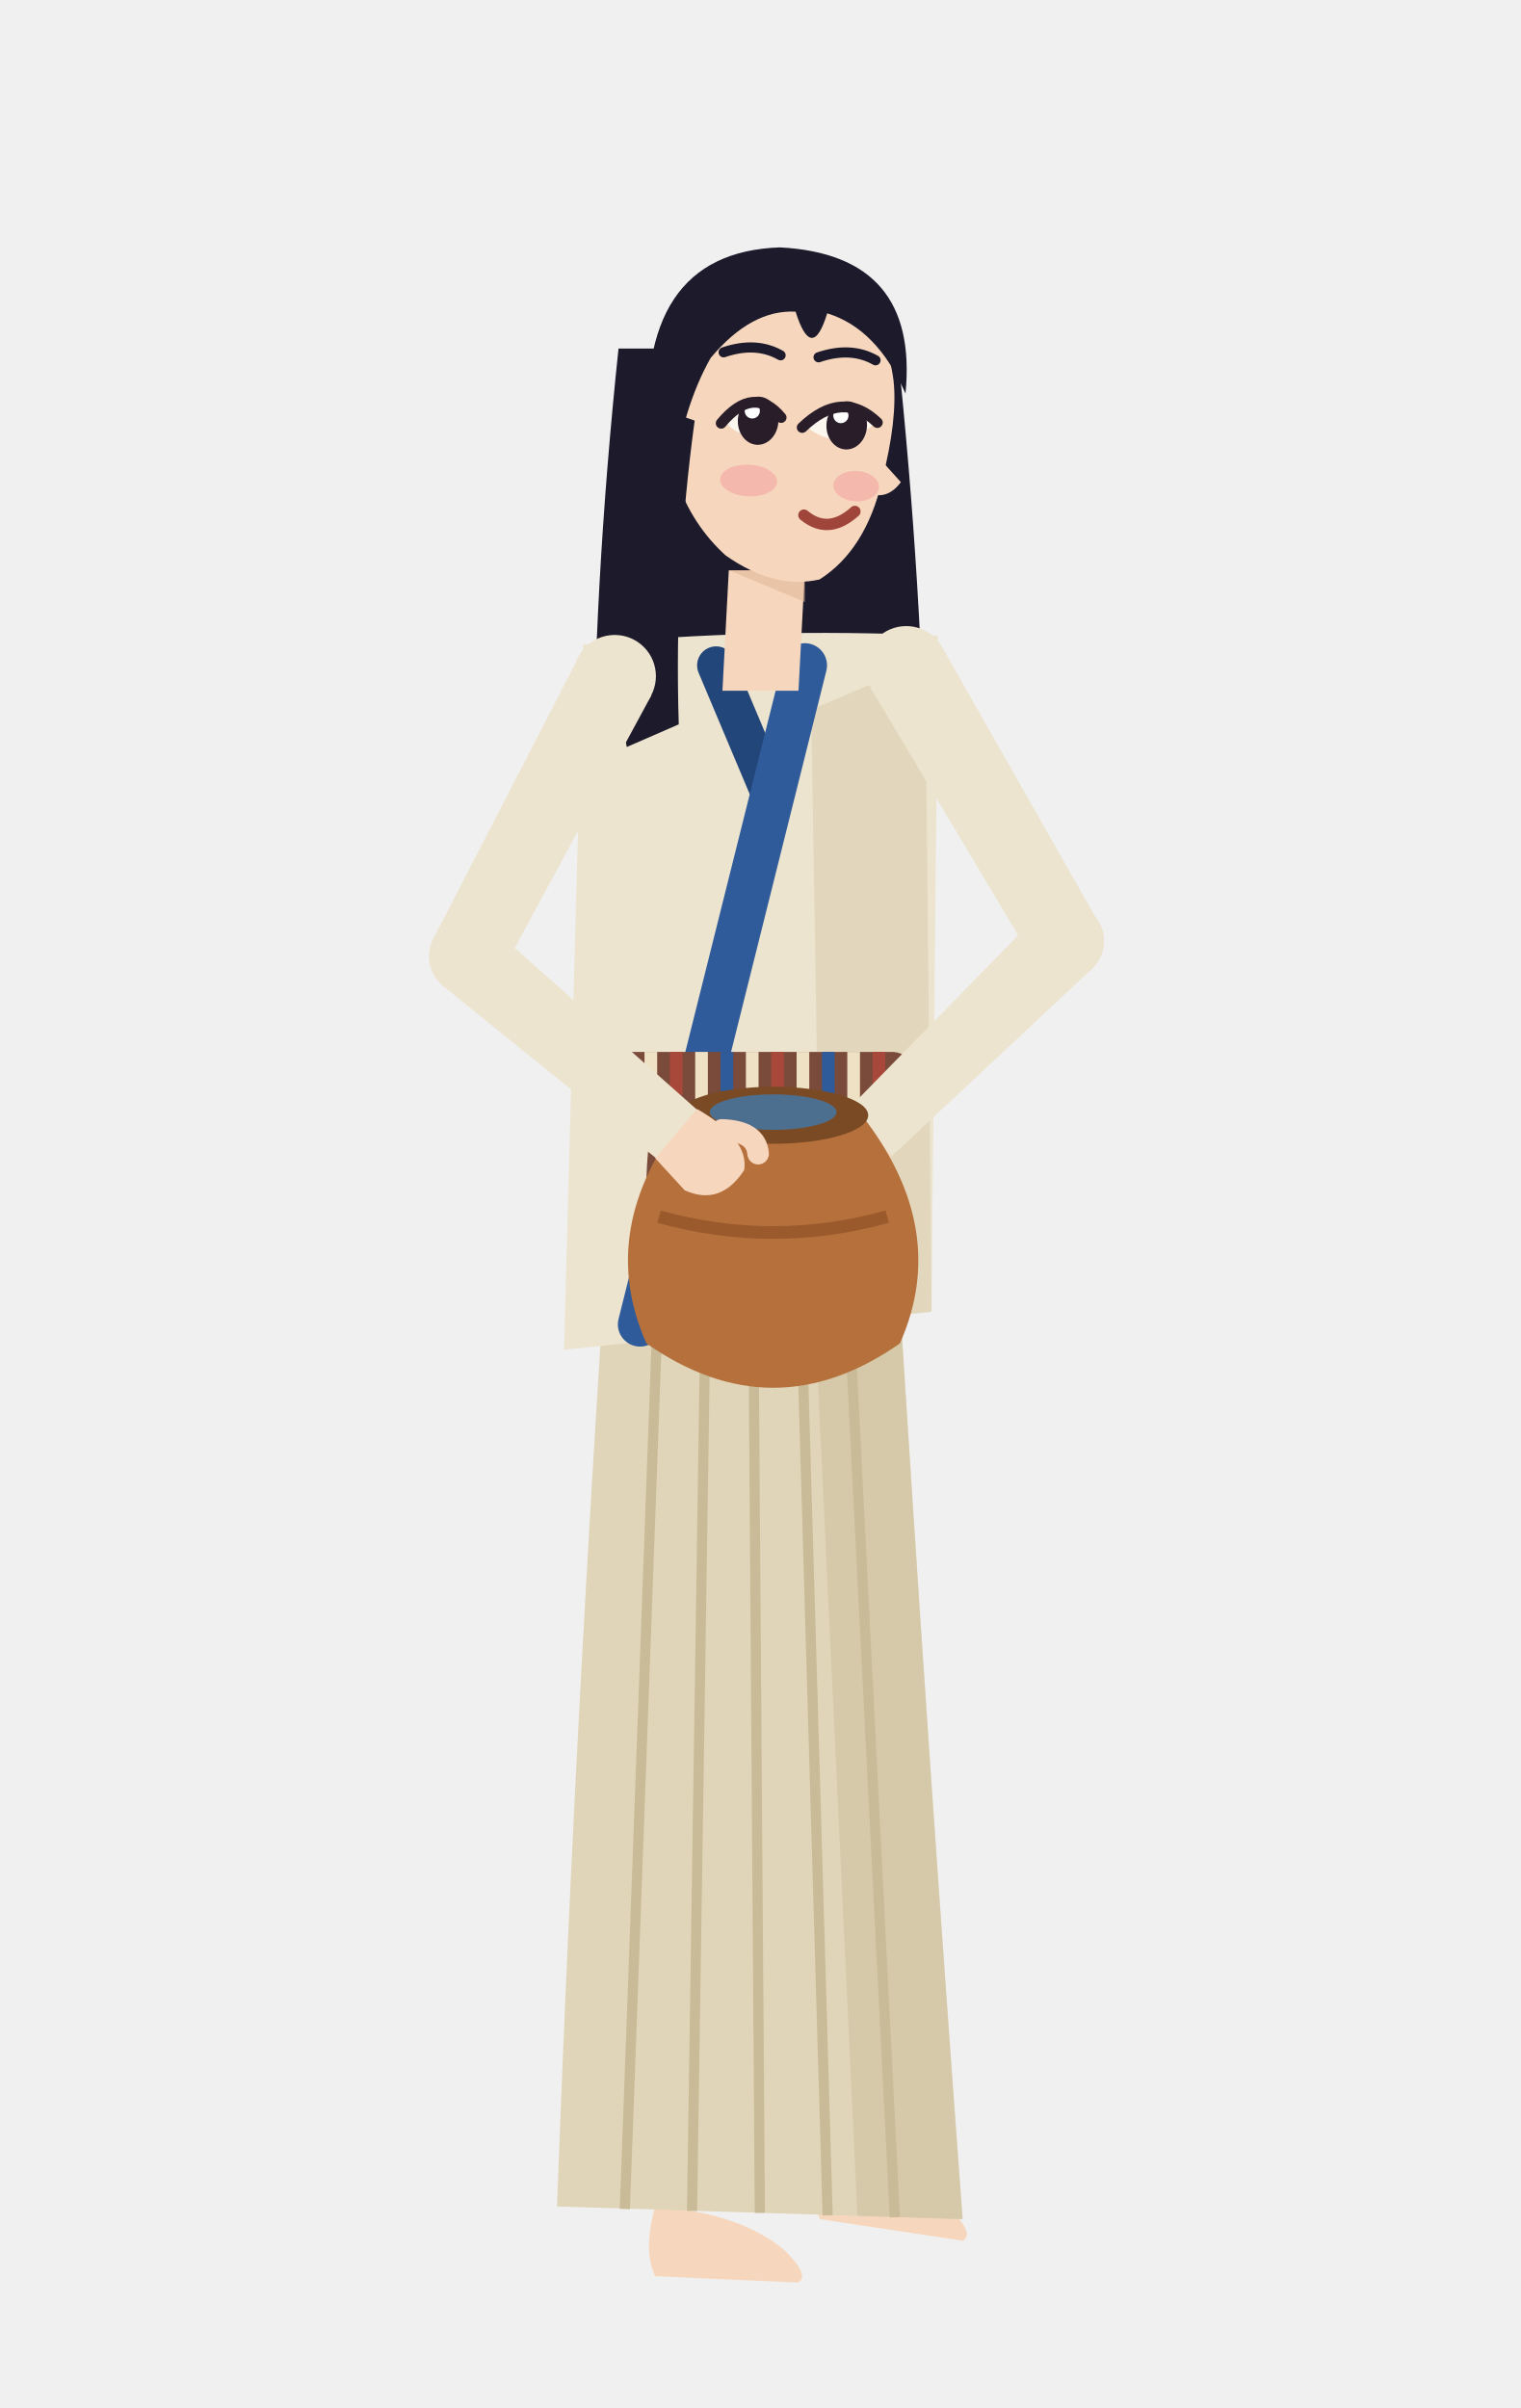
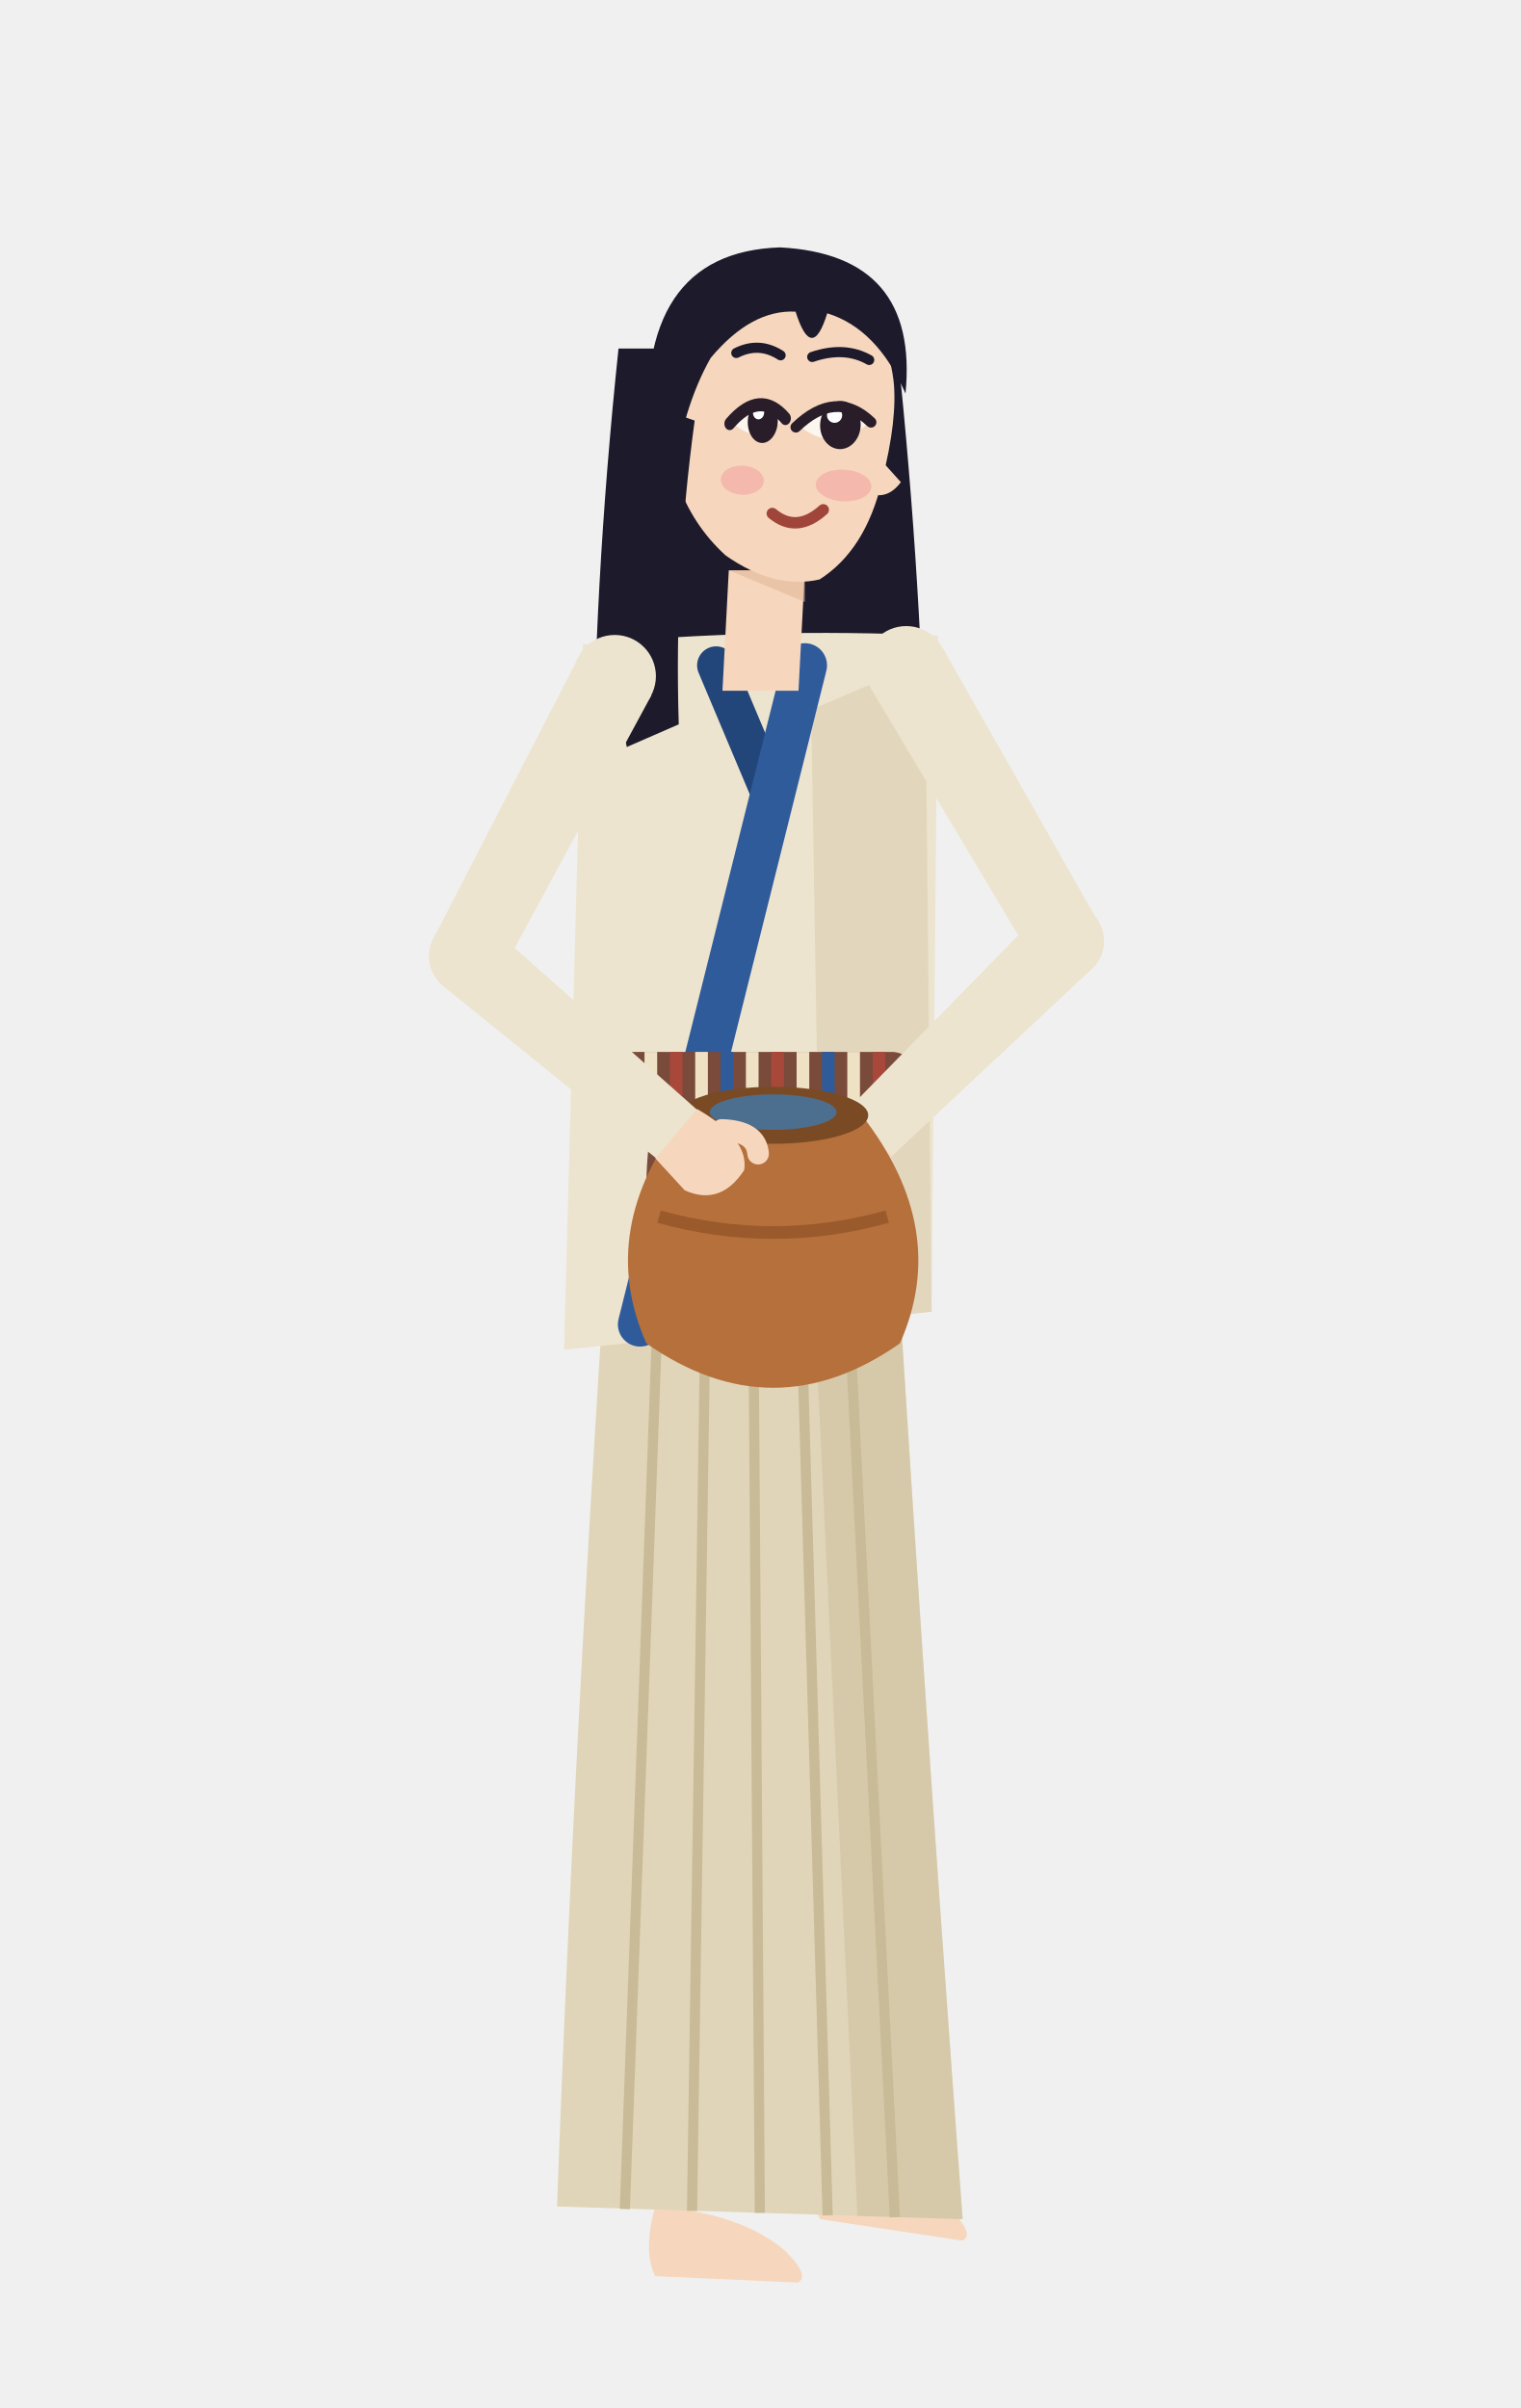
<svg xmlns="http://www.w3.org/2000/svg" width="240" height="380" viewBox="0 -20 240 380">
  <path d="M97.6 35 Q89.6 111 97.6 173 l6 -5 l5 7 l6 -6 l6 6 l6 -6 l6 6 l6 -5 l5 6 Q149.6 111 141.6 35 Z" fill="#1d1a2b" />
  <path d="M129.4 322.2 Q142.9 323.2 149.9 328.6 Q153.9 332.6 151.9 333.6 L129.4 330.2 Q127.4 326.2 129.4 322.2 Z" fill="#f6d7bd" />
  <path d="M103.4 328.2 Q116.9 329.2 123.9 335.2 Q127.9 339.2 125.9 340.2 L103.4 339.2 Q101.4 335.2 103.4 328.2 Z" fill="#f6d7bd" />
  <path d="M97.7 148 L139.7 148 Q145 237 151.9 330.2 Q119.9 329.2 87.9 328.2 Q91 243 97.7 148 Z" fill="#e0d5b8" />
  <path d="M104.7 162 L98.6 328.6" stroke="#c9bb97" stroke-width="1.6" />
  <path d="M111.7 162 L109.2 328.9" stroke="#c9bb97" stroke-width="1.6" />
  <path d="M118.7 162 L119.9 329.2" stroke="#c9bb97" stroke-width="1.6" />
  <path d="M125.7 162 L130.6 329.6" stroke="#c9bb97" stroke-width="1.6" />
  <path d="M132.7 162 L141.2 329.9" stroke="#c9bb97" stroke-width="1.6" />
  <path d="M126.7 148 L139.7 148 Q145 237 151.9 330.2 L135.3 329.7 Z" fill="#c9bb97" opacity=".45" />
  <path d="M92 81.7 Q120 79 148 80.3 L147 187 Q118 190 89 193 Z" fill="#ece4cf" />
  <path d="M128 92 L146 84.3 L147 187 L129.6 188.8 Z" fill="#d4c7a6" opacity=".45" />
  <path d="M113 85 L121 104" stroke="#22457a" stroke-width="6" stroke-linecap="round" />
  <path d="M127 85 L101 189" stroke="#2f5b9a" stroke-width="7" stroke-linecap="round" />
  <path d="M96.7 150 L140.7 150" stroke="#7a4a3a" stroke-width="8" stroke-linecap="round" />
  <rect x="97.7" y="146" width="2" height="8" fill="#2f5b9a" />
  <rect x="101.7" y="146" width="2" height="8" fill="#efe2c4" />
  <rect x="105.7" y="146" width="2" height="8" fill="#a8483a" />
  <rect x="109.7" y="146" width="2" height="8" fill="#efe2c4" />
  <rect x="113.7" y="146" width="2" height="8" fill="#2f5b9a" />
  <rect x="117.7" y="146" width="2" height="8" fill="#efe2c4" />
  <rect x="121.7" y="146" width="2" height="8" fill="#a8483a" />
  <rect x="125.7" y="146" width="2" height="8" fill="#efe2c4" />
  <rect x="129.7" y="146" width="2" height="8" fill="#2f5b9a" />
  <rect x="133.7" y="146" width="2" height="8" fill="#efe2c4" />
  <rect x="137.7" y="146" width="2" height="8" fill="#a8483a" />
  <path d="M104.7 154 q-3 14 0 24 M107.7 154 q3 12 8 18" stroke="#7a4a3a" stroke-width="2.4" fill="none" stroke-linecap="round" />
  <path d="M114 89 L115 70 L127 70 L126 89 Z" fill="#f6d7bd" />
  <path d="M115 70 L127 70 L127 75 Z" fill="#e3b898" opacity=".6" />
  <g transform="translate(121.6 47) rotate(3) scale(1 1)">
    <path d="M-17 -6 Q-17 12 -6 21 Q2 26 9 24 Q16 19 18 8 Q20 -2 19 -8 Q16 -24 0 -25 Q-17 -23 -17 -6 Z" fill="#f6d7bd" />
    <path d="M17 4 L21 8 Q19 11 16 10 Z" fill="#f6d7bd" />
-     <path d="M-7.2 0 Q-3 -6 1.2 -1 Q-3 4 -7.2 0 Z" fill="#fbf6ee" />
-     <ellipse cx="-2" cy="-.5" rx="3.2" ry="3.8" fill="#2a1d2a" />
-     <circle cx="-3" cy="-2" r="1.2" fill="#fff" />
-     <path d="M-7.8 .2 Q-3 -6.2 1.6 -1.2" stroke="#2a1d2a" stroke-width="1.7" fill="none" stroke-linecap="round" />
-     <path d="M5.6 0 Q11 -6 16.4 -1 Q11 4 5.6 0 Z" fill="#fbf6ee" />
-     <ellipse cx="12" cy="-.5" rx="3.2" ry="3.8" fill="#2a1d2a" />
-     <circle cx="11" cy="-2" r="1.2" fill="#fff" />
-     <path d="M5 .2 Q11 -6.2 16.8 -1.2" stroke="#2a1d2a" stroke-width="1.7" fill="none" stroke-linecap="round" />
-     <path d="M-8 -11 Q-3 -13 1 -11" stroke="#1d1a2b" stroke-width="1.6" fill="none" stroke-linecap="round" />
-     <path d="M7 -11 Q12 -13 16 -11" stroke="#1d1a2b" stroke-width="1.6" fill="none" stroke-linecap="round" />
-     <path d="M6 14 Q10 17 14 13" stroke="#a0453a" stroke-width="1.8" fill="none" stroke-linecap="round" />
-     <ellipse cx="-3" cy="9" rx="4.5" ry="2.5" fill="#f29c9c" opacity=".5" />
-     <ellipse cx="14" cy="9" rx="3.6" ry="2.4" fill="#f29c9c" opacity=".5" />
+     <g transform="translate(-2 0) scale(0.74 0.9)">
+       <path d="M-5.4 0 Q0 -6 5.4 -1 Q0 4 -5.4 0 Z" fill="#fbf6ee" />
+       <ellipse cx="1" cy="-.5" rx="3.2" ry="3.8" fill="#2a1d2a" />
+       <circle cx="0" cy="-2" r="1.2" fill="#fff" />
+       <path d="M-6 .2 Q0 -6.2 5.8 -1.2" stroke="#2a1d2a" stroke-width="2.3" fill="none" stroke-linecap="round" />
+     </g>
+     <g transform="translate(10 0) scale(1 1)">
+       <path d="M-5.4 0 Q0 -6 5.4 -1 Q0 4 -5.4 0 Z" fill="#fbf6ee" />
+       <ellipse cx="1" cy="-.5" rx="3.2" ry="3.8" fill="#2a1d2a" />
+       <circle cx="0" cy="-2" r="1.2" fill="#fff" />
+       <path d="M-6 .2 Q0 -6.2 5.8 -1.2" stroke="#2a1d2a" stroke-width="1.7" fill="none" stroke-linecap="round" />
+     </g>
+     <path d="M-6 -11 Q-2.5 -13 1 -11" stroke="#1d1a2b" stroke-width="1.6" fill="none" stroke-linecap="round" />
+     <path d="M6 -11 Q11 -13 15 -11" stroke="#1d1a2b" stroke-width="1.6" fill="none" stroke-linecap="round" />
+     <path d="M1 14 Q5 17 9 13" stroke="#a0453a" stroke-width="1.8" fill="none" stroke-linecap="round" />
+     <ellipse cx="-4" cy="9" rx="3.4" ry="2.3" fill="#f29c9c" opacity=".5" />
+     <ellipse cx="12" cy="9" rx="4.4" ry="2.5" fill="#f29c9c" opacity=".5" />
    <path d="M-19 4 Q-23 -26 0 -28 Q22 -28 21 -6 Q16 -16 8 -18 Q6 -10 3 -18 Q-4 -18 -10 -10 Q-14 -2 -15 10 Z" fill="#1d1a2b" />
    <path d="M-19 -2 Q-26 30 -20 52 L-12 48 Q-14 24 -12 0 Z" fill="#1d1a2b" />
  </g>
  <path d="M137.4 88.6 L163 131.5 L173.3 125.5 L148.6 82 Z" fill="#ece4cf" />
  <circle cx="143" cy="85.3" r="6.5" fill="#ece4cf" />
  <circle cx="168.2" cy="128.5" r="6" fill="#ece4cf" />
  <path d="M164 124.2 L132.5 156.4 L139.5 163.6 L172.4 132.8 Z" fill="#ece4cf" />
  <circle cx="168.2" cy="128.5" r="6" fill="#ece4cf" />
  <circle cx="136" cy="160" r="5" fill="#ece4cf" />
  <g transform="translate(136 160) rotate(135.6) scale(0.85 -0.85)">
    <path d="M-2 -6 Q9 -8 12 -3 Q13 5 6 7 L-2 6 Z" fill="#f6d7bd" />
    <path d="M4 -6 Q9 -10 12 -7" stroke="#f6d7bd" stroke-width="4" stroke-linecap="round" fill="none" />
  </g>
  <path d="M108 156 q-14 18 -6 36 q20 14 40 0 q8 -18 -6 -36 z" fill="#b5703c" />
  <path d="M104 172 q18 5 36 0" stroke="#9a5a2c" stroke-width="2" fill="none" />
  <ellipse cx="122" cy="156" rx="15" ry="4.5" fill="#7a4a24" />
  <ellipse cx="122" cy="155.5" rx="10" ry="2.8" fill="#4d6f8f" />
  <path d="M91.3 83.7 L68.4 128.1 L79 133.7 L102.8 89.7 Z" fill="#ece4cf" />
  <circle cx="97" cy="86.7" r="6.5" fill="#ece4cf" />
  <circle cx="73.7" cy="130.9" r="6" fill="#ece4cf" />
  <path d="M69.8 135.5 L104.8 163.8 L111.2 156.2 L77.5 126.3 Z" fill="#ece4cf" />
  <circle cx="73.7" cy="130.9" r="6" fill="#ece4cf" />
  <circle cx="108" cy="160" r="5" fill="#ece4cf" />
  <g transform="translate(108 160) rotate(40.3) scale(0.85 0.85)">
    <path d="M-2 -6 Q9 -8 12 -3 Q13 5 6 7 L-2 6 Z" fill="#f6d7bd" />
    <path d="M4 -6 Q9 -10 12 -7" stroke="#f6d7bd" stroke-width="4" stroke-linecap="round" fill="none" />
  </g>
</svg>
